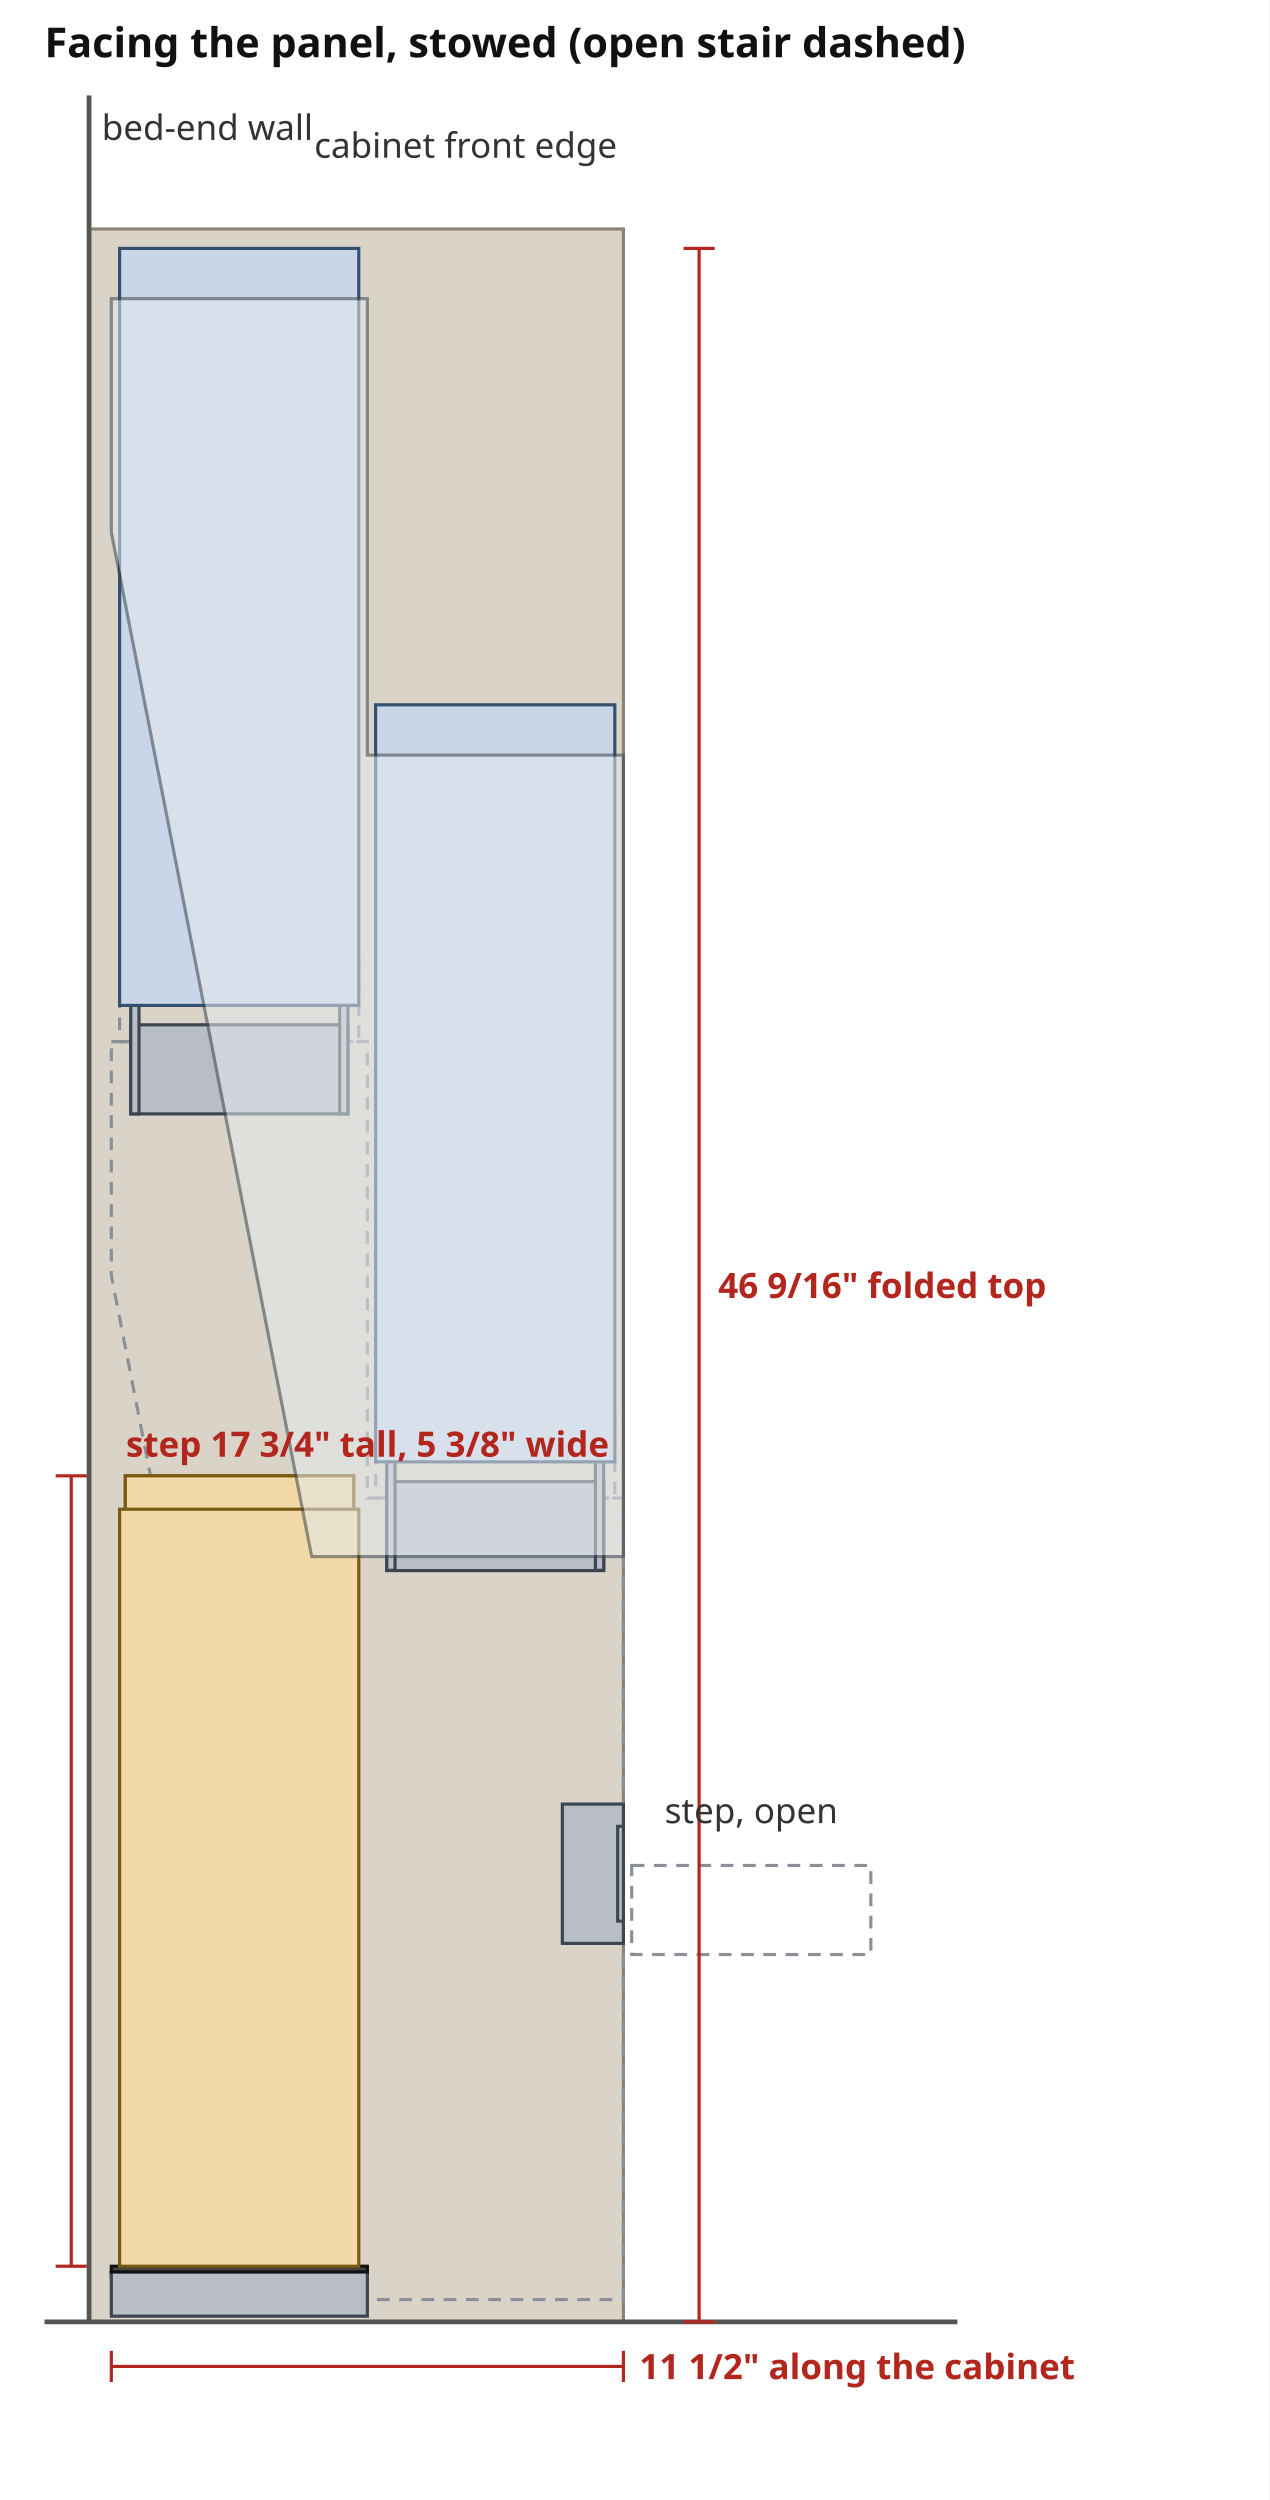
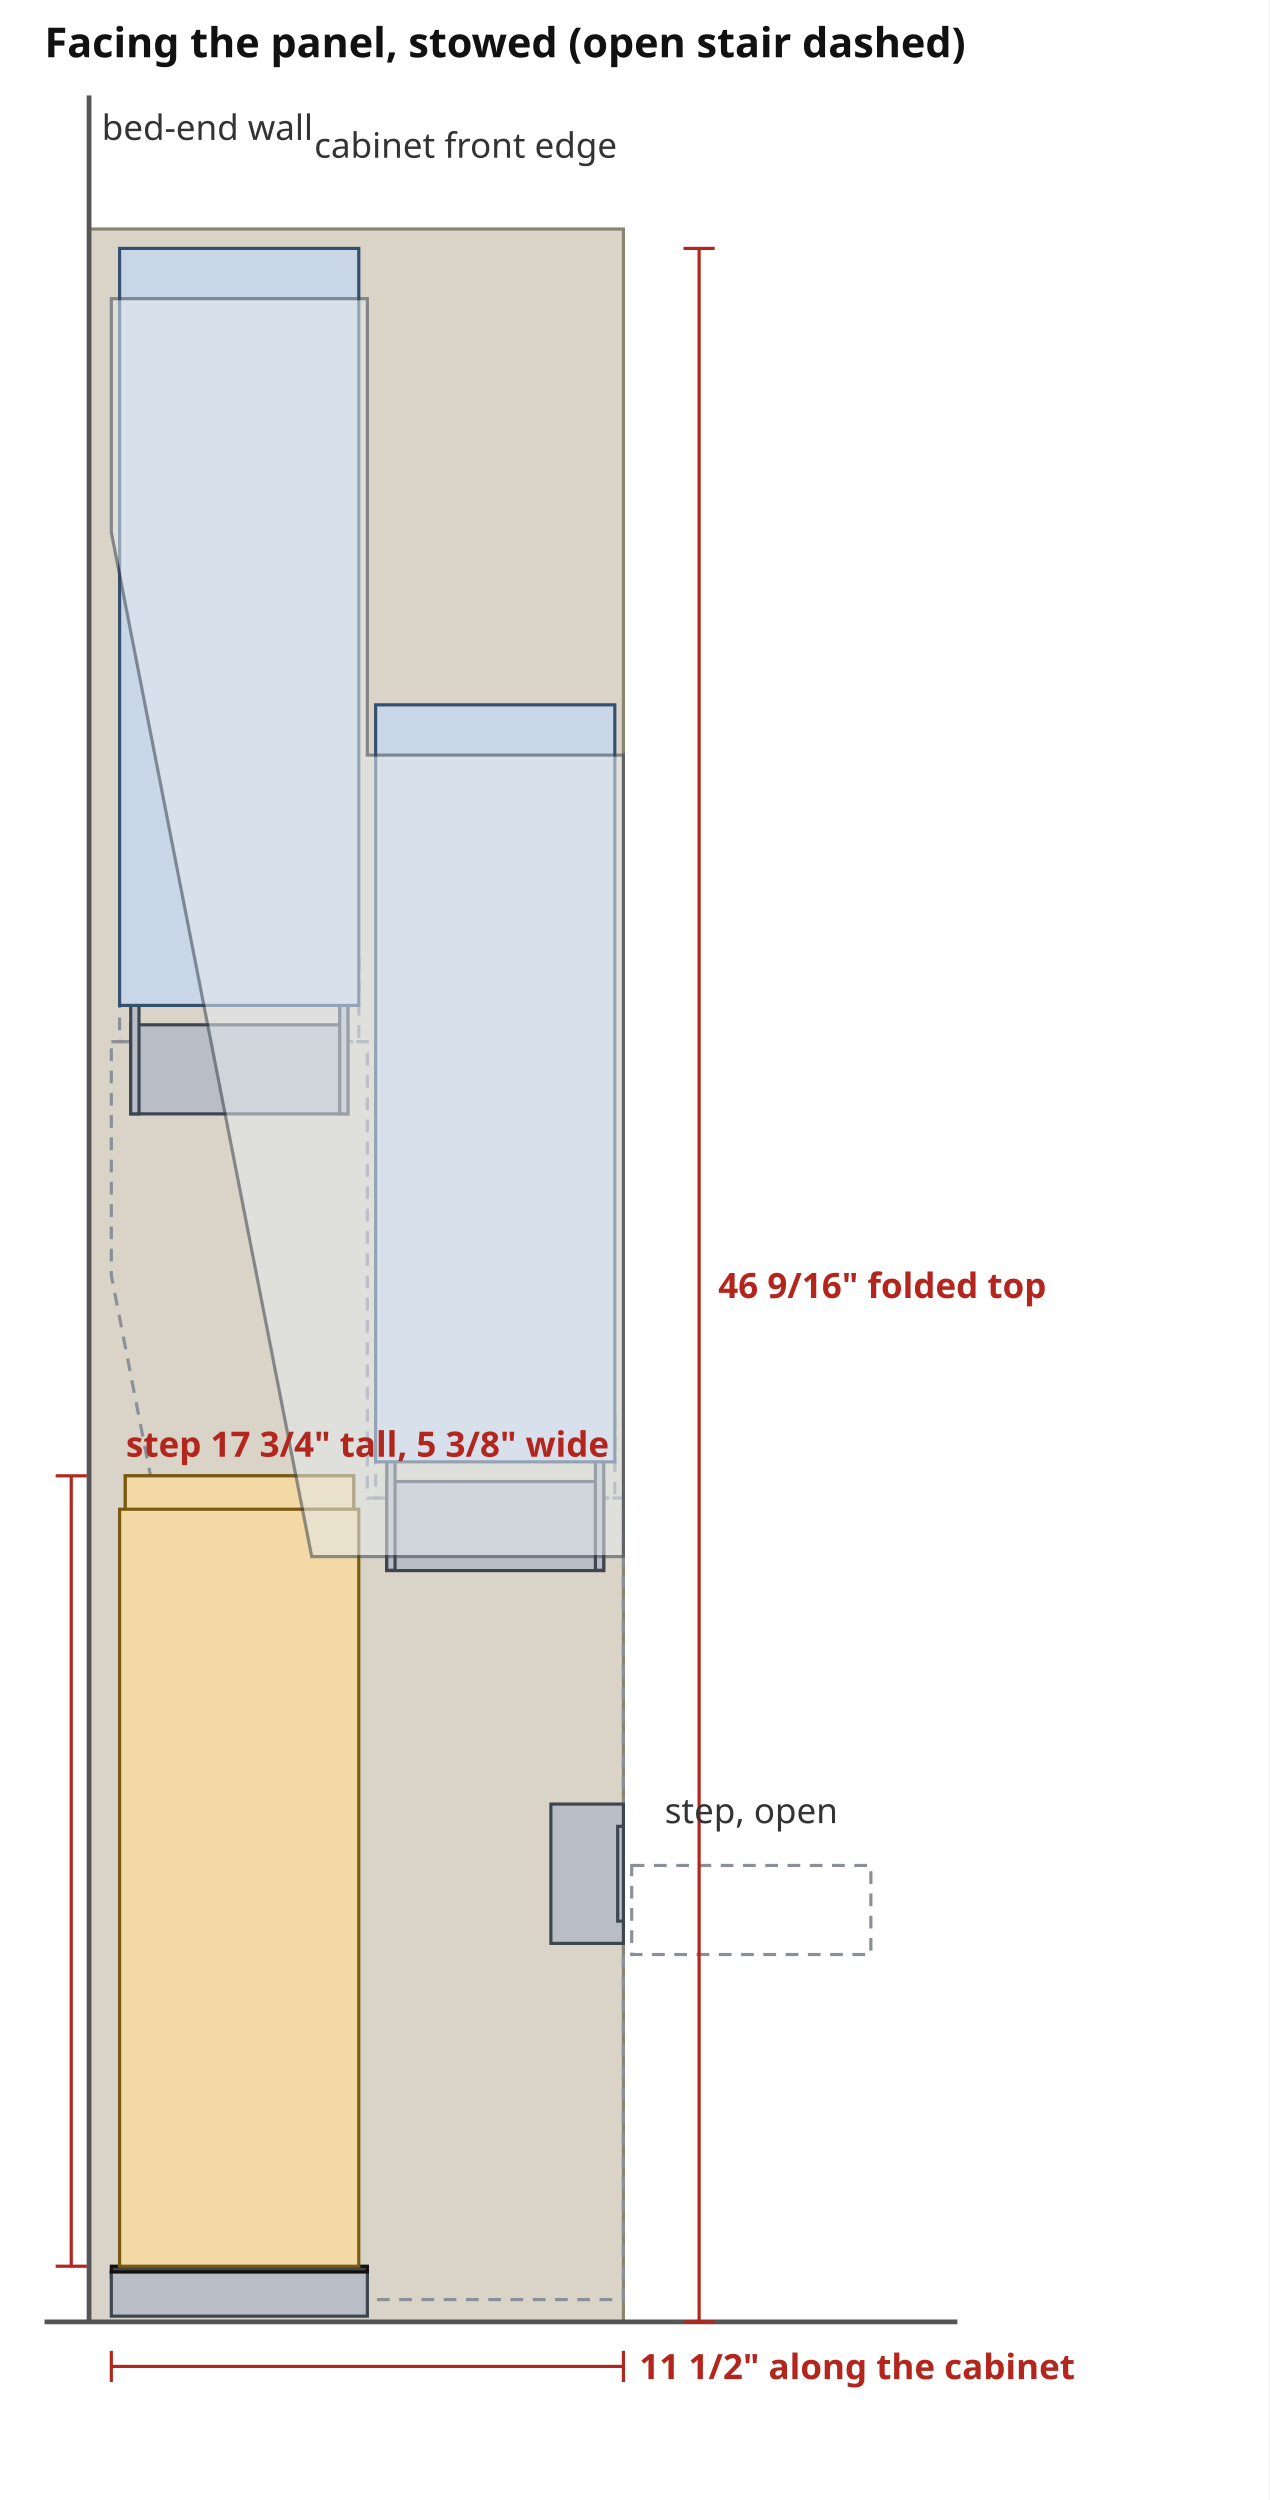
<svg xmlns="http://www.w3.org/2000/svg" viewBox="0 0 399 786" width="399" height="786" role="img">
  <style>
.bg{fill:#fff}.panel{fill:#d9d4c7;stroke:#8a8473}.floor{stroke:#555;stroke-width:1.5}
.tread{fill:#c9d6e8;stroke:#34506f}.rail{fill:#e3e7ec;stroke:#3d4650}.step{fill:#f2d9a6;stroke:#7a5a12}
.fixed{fill:#b9bec6;stroke:#3d4650}.rubber{fill:#444;stroke:#111}.handle{fill:#e9b7ae;stroke:#8f2f1e}
.ghost{fill:none;stroke:#8a8f98;stroke-dasharray:4 3}.bend{stroke:#3d4650;stroke-width:4}.hole{fill:#fff;stroke:#3d4650}.dim{stroke:#b3261e;fill:none;stroke-width:1}
.dimt{fill:#b3261e;font:600 11px system-ui,sans-serif}.lbl{fill:#333;font:11px system-ui,sans-serif}
.ttl{fill:#111;font:600 13px system-ui,sans-serif}rect,polygon,circle{stroke-width:1}
</style>
  <rect class="bg" width="399" height="786" />
  <text class="ttl" x="14" y="18">Facing the panel, stowed (open stair dashed)</text>
  <rect class="panel" x="28.0" y="72.0" width="168.0" height="658.0" />
  <rect class="ghost" x="37.6" y="299.5" width="75.2" height="28.0" />
  <rect class="ghost" x="118.1" y="443.0" width="75.2" height="28.0" />
  <rect class="ghost" x="198.6" y="586.5" width="75.2" height="28.0" />
  <polygon class="ghost" points="35.0,327.5 115.5,327.5 115.5,471.0 196.0,471.0 196.0,723.0 98.0,723.0 35.0,401.0" />
  <rect class="fixed" x="41.1" y="322.2" width="68.2" height="28.0" />
  <rect class="fixed" x="41.1" y="302.1" width="2.6" height="48.1" />
  <rect class="fixed" x="106.8" y="302.1" width="2.6" height="48.1" />
  <rect class="rubber" x="71.8" y="136.8" width="7.0" height="7.0" />
  <rect class="fixed" x="121.6" y="465.8" width="68.2" height="28.0" />
  <rect class="fixed" x="121.6" y="445.6" width="2.6" height="48.1" />
  <rect class="fixed" x="187.2" y="445.6" width="2.6" height="48.1" />
  <rect class="rubber" x="152.2" y="280.2" width="7.0" height="7.0" />
  <rect class="fixed" x="35.0" y="714.2" width="80.5" height="1.8" />
  <rect class="fixed" x="35.0" y="714.2" width="80.5" height="14.0" />
  <rect class="rubber" x="35.0" y="712.5" width="80.5" height="1.8" />
-   <rect class="fixed" x="176.8" y="567.2" width="19.2" height="43.8" />
+   <rect class="fixed" x="173.2" y="567.2" width="22.8" height="43.8" />
  <rect class="fixed" x="194.2" y="574.2" width="1.8" height="29.8" />
  <rect class="tread" x="37.6" y="78.1" width="75.2" height="238.0" />
  <rect class="tread" x="118.1" y="221.6" width="75.2" height="238.0" />
  <rect class="step" x="39.4" y="571.6" width="71.8" height="140.0" />
  <rect class="step" x="39.4" y="686.2" width="71.8" height="25.4" />
  <rect class="step" x="39.4" y="464.0" width="71.8" height="140.0" />
  <rect class="step" x="39.4" y="464.0" width="71.8" height="25.4" />
  <rect class="step" x="37.6" y="474.5" width="75.2" height="238.0" />
  <g opacity="0.55">
    <polygon class="rail" points="35.0,93.9 115.5,93.9 115.5,237.4 196.0,237.4 196.0,489.4 98.0,489.4 35.0,167.4" />
  </g>
  <line class="floor" x1="14.0" y1="730.0" x2="301.0" y2="730.0" />
  <line class="floor" x1="28.0" y1="730.0" x2="28.0" y2="30.0" />
  <line class="dim" x1="219.8" y1="730.0" x2="219.8" y2="78.1" />
  <line class="dim" x1="214.9" y1="730.0" x2="224.7" y2="730.0" />
  <line class="dim" x1="214.9" y1="78.1" x2="224.7" y2="78.1" />
  <text class="dimt" x="225.8" y="408.1" text-anchor="start">46 9/16" folded top</text>
  <line class="dim" x1="22.4" y1="712.5" x2="22.4" y2="464.0" />
  <line class="dim" x1="17.5" y1="712.5" x2="27.3" y2="712.5" />
  <line class="dim" x1="17.5" y1="464.0" x2="27.3" y2="464.0" />
  <text class="dimt" x="28.4" y="592.2" text-anchor="start" />
  <text class="dimt" x="39.6" y="458.0" text-anchor="start">step 17 3/4" tall, 5 3/8" wide</text>
  <line class="dim" x1="35.0" y1="744.0" x2="196.0" y2="744.0" />
  <line class="dim" x1="35.0" y1="748.9" x2="35.0" y2="739.1" />
  <line class="dim" x1="196.0" y1="748.9" x2="196.0" y2="739.1" />
  <text class="dimt" x="201.0" y="748.0" text-anchor="start">11 1/2" along the cabinet</text>
  <text class="lbl" x="32.0" y="44.0" text-anchor="start">bed-end wall</text>
  <text class="lbl" x="194.0" y="49.6" text-anchor="end">cabinet front edge</text>
  <text class="lbl" x="236.2" y="573.2" text-anchor="middle">step, open</text>
</svg>
